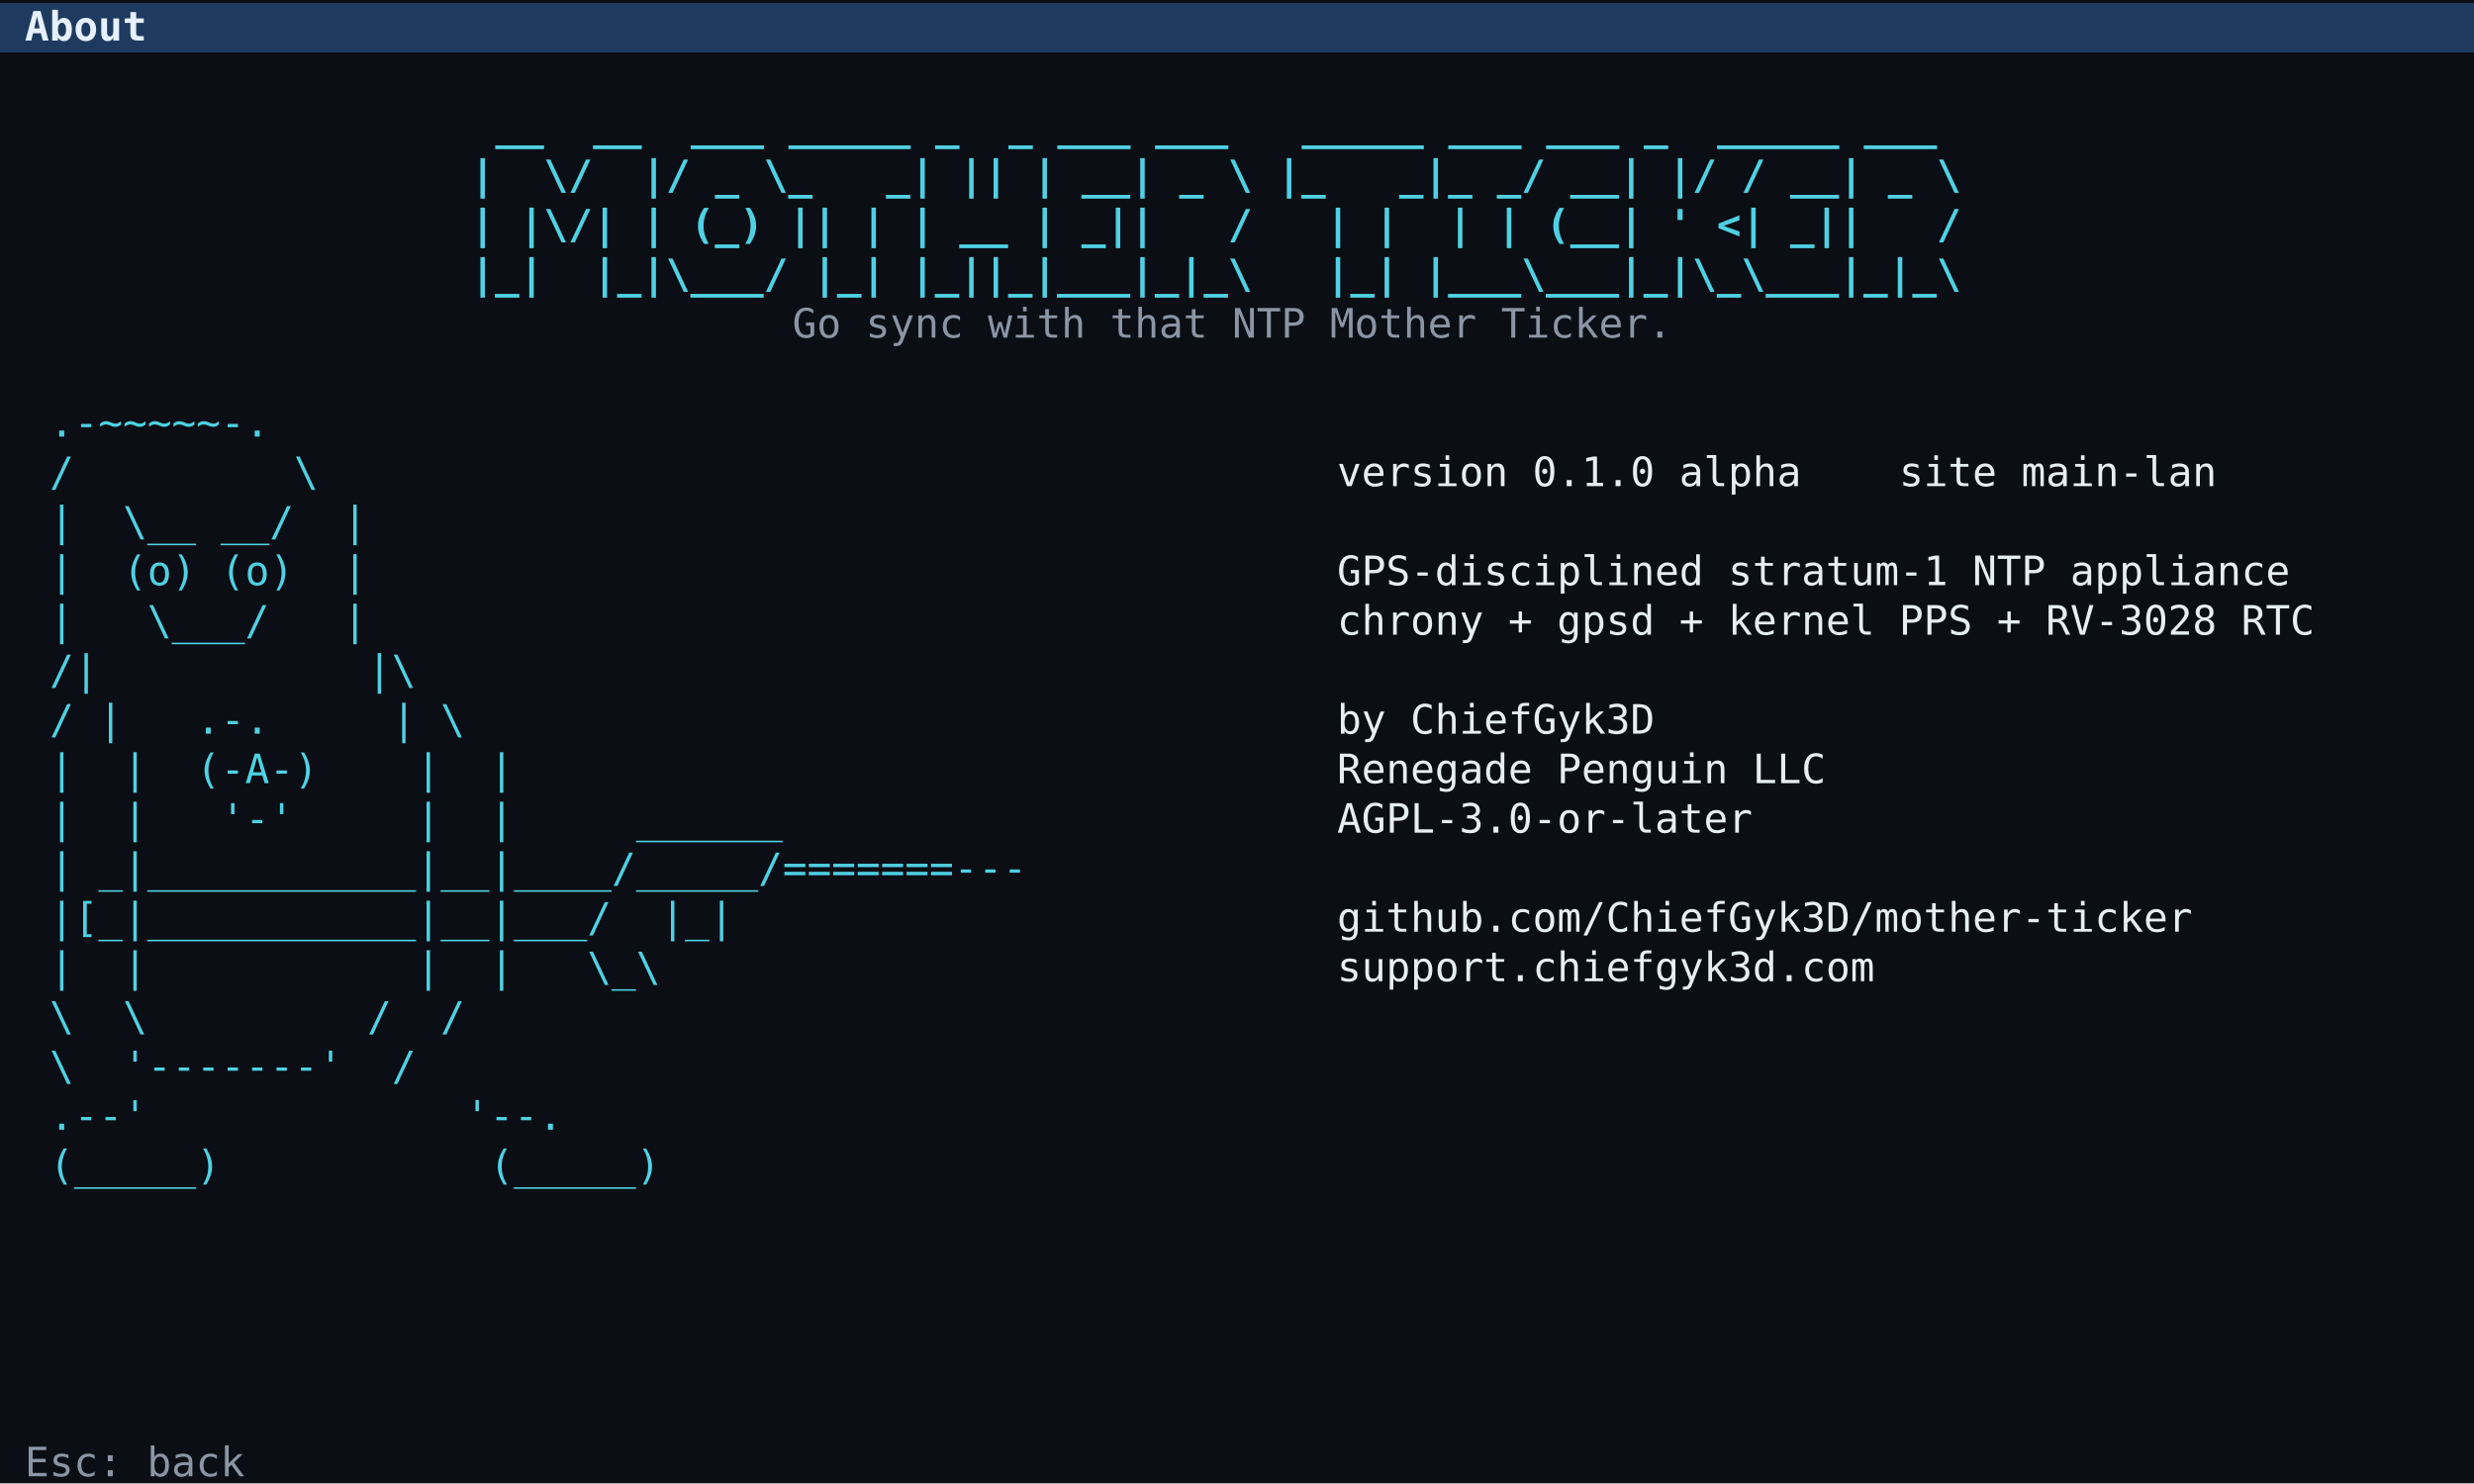
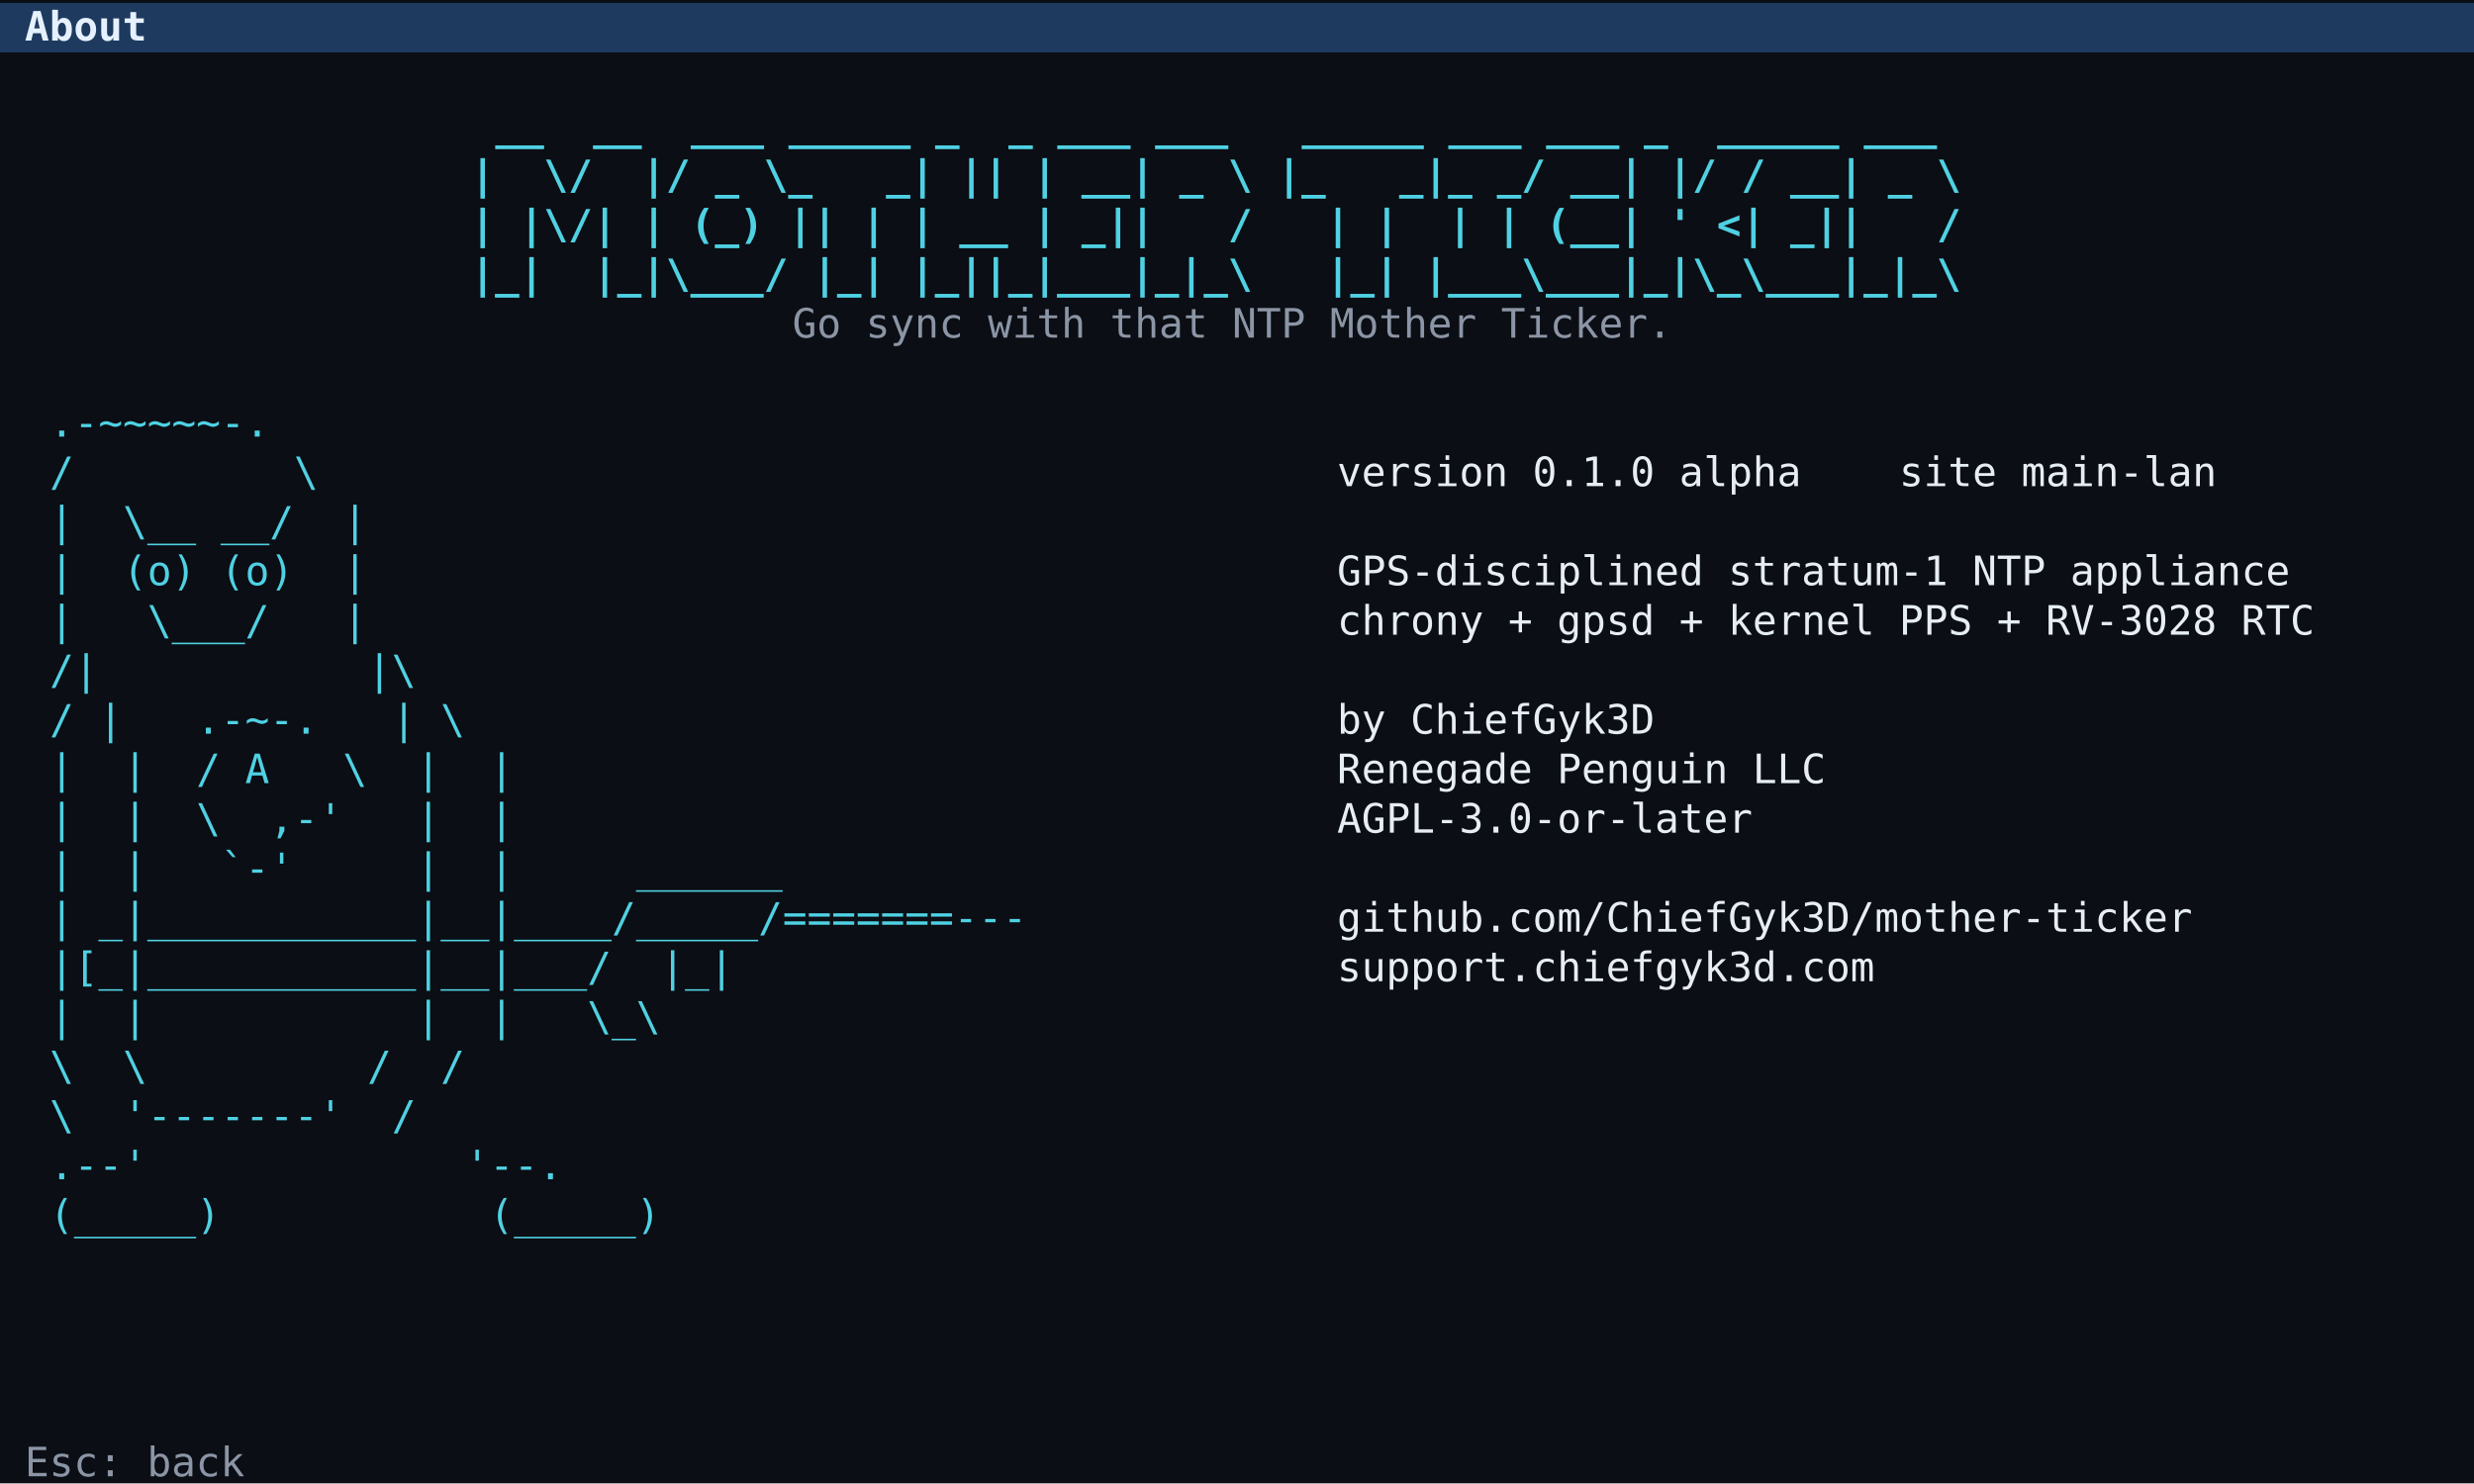
<svg xmlns="http://www.w3.org/2000/svg" class="rich-terminal" viewBox="0 0 1219.0 731.0">
  <style>
-     .terminal-1319546938-matrix {
+     .terminal-3980731128-matrix {
        font-family: "DejaVu Sans Mono", Menlo, Consolas, "Liberation Mono", monospace;
        font-size: 20px;
        line-height: 24.4px;
        font-variant-east-asian: full-width;
    }
-     .terminal-1319546938-r1 { fill: #c5c8c6 }
- .terminal-1319546938-r2 { fill: #e6f1ff;font-weight: bold }
- .terminal-1319546938-r3 { fill: #4fd1e3;font-weight: bold }
- .terminal-1319546938-r4 { fill: #8b95a5 }
- .terminal-1319546938-r5 { fill: #4fd1e3 }
- .terminal-1319546938-r6 { fill: #e6edf3 }
+     .terminal-3980731128-r1 { fill: #c5c8c6 }
+ .terminal-3980731128-r2 { fill: #e6f1ff;font-weight: bold }
+ .terminal-3980731128-r3 { fill: #4fd1e3;font-weight: bold }
+ .terminal-3980731128-r4 { fill: #8b95a5 }
+ .terminal-3980731128-r5 { fill: #4fd1e3 }
+ .terminal-3980731128-r6 { fill: #e6edf3 }
    </style>
  <defs>
-     <clipPath id="terminal-1319546938-clip-terminal">
+     <clipPath id="terminal-3980731128-clip-terminal">
      <rect x="0" y="0" width="1219.0" height="731.0" />
    </clipPath>
-     <clipPath id="terminal-1319546938-line-0">
+     <clipPath id="terminal-3980731128-line-0">
      <rect x="0" y="1.5" width="1220" height="24.65" />
    </clipPath>
-     <clipPath id="terminal-1319546938-line-1">
+     <clipPath id="terminal-3980731128-line-1">
      <rect x="0" y="25.9" width="1220" height="24.65" />
    </clipPath>
-     <clipPath id="terminal-1319546938-line-2">
+     <clipPath id="terminal-3980731128-line-2">
      <rect x="0" y="50.3" width="1220" height="24.65" />
    </clipPath>
-     <clipPath id="terminal-1319546938-line-3">
+     <clipPath id="terminal-3980731128-line-3">
      <rect x="0" y="74.7" width="1220" height="24.65" />
    </clipPath>
-     <clipPath id="terminal-1319546938-line-4">
+     <clipPath id="terminal-3980731128-line-4">
      <rect x="0" y="99.1" width="1220" height="24.65" />
    </clipPath>
-     <clipPath id="terminal-1319546938-line-5">
+     <clipPath id="terminal-3980731128-line-5">
      <rect x="0" y="123.5" width="1220" height="24.65" />
    </clipPath>
-     <clipPath id="terminal-1319546938-line-6">
+     <clipPath id="terminal-3980731128-line-6">
      <rect x="0" y="147.9" width="1220" height="24.65" />
    </clipPath>
-     <clipPath id="terminal-1319546938-line-7">
+     <clipPath id="terminal-3980731128-line-7">
      <rect x="0" y="172.3" width="1220" height="24.65" />
    </clipPath>
-     <clipPath id="terminal-1319546938-line-8">
+     <clipPath id="terminal-3980731128-line-8">
      <rect x="0" y="196.7" width="1220" height="24.65" />
    </clipPath>
-     <clipPath id="terminal-1319546938-line-9">
+     <clipPath id="terminal-3980731128-line-9">
      <rect x="0" y="221.1" width="1220" height="24.65" />
    </clipPath>
-     <clipPath id="terminal-1319546938-line-10">
+     <clipPath id="terminal-3980731128-line-10">
      <rect x="0" y="245.5" width="1220" height="24.65" />
    </clipPath>
-     <clipPath id="terminal-1319546938-line-11">
+     <clipPath id="terminal-3980731128-line-11">
      <rect x="0" y="269.9" width="1220" height="24.65" />
    </clipPath>
-     <clipPath id="terminal-1319546938-line-12">
+     <clipPath id="terminal-3980731128-line-12">
      <rect x="0" y="294.3" width="1220" height="24.65" />
    </clipPath>
-     <clipPath id="terminal-1319546938-line-13">
+     <clipPath id="terminal-3980731128-line-13">
      <rect x="0" y="318.7" width="1220" height="24.65" />
    </clipPath>
-     <clipPath id="terminal-1319546938-line-14">
+     <clipPath id="terminal-3980731128-line-14">
      <rect x="0" y="343.1" width="1220" height="24.65" />
    </clipPath>
-     <clipPath id="terminal-1319546938-line-15">
+     <clipPath id="terminal-3980731128-line-15">
      <rect x="0" y="367.5" width="1220" height="24.65" />
    </clipPath>
-     <clipPath id="terminal-1319546938-line-16">
+     <clipPath id="terminal-3980731128-line-16">
      <rect x="0" y="391.9" width="1220" height="24.65" />
    </clipPath>
-     <clipPath id="terminal-1319546938-line-17">
+     <clipPath id="terminal-3980731128-line-17">
      <rect x="0" y="416.3" width="1220" height="24.65" />
    </clipPath>
-     <clipPath id="terminal-1319546938-line-18">
+     <clipPath id="terminal-3980731128-line-18">
      <rect x="0" y="440.7" width="1220" height="24.65" />
    </clipPath>
-     <clipPath id="terminal-1319546938-line-19">
+     <clipPath id="terminal-3980731128-line-19">
      <rect x="0" y="465.1" width="1220" height="24.65" />
    </clipPath>
-     <clipPath id="terminal-1319546938-line-20">
+     <clipPath id="terminal-3980731128-line-20">
      <rect x="0" y="489.5" width="1220" height="24.65" />
    </clipPath>
-     <clipPath id="terminal-1319546938-line-21">
+     <clipPath id="terminal-3980731128-line-21">
      <rect x="0" y="513.9" width="1220" height="24.65" />
    </clipPath>
-     <clipPath id="terminal-1319546938-line-22">
+     <clipPath id="terminal-3980731128-line-22">
      <rect x="0" y="538.3" width="1220" height="24.65" />
    </clipPath>
-     <clipPath id="terminal-1319546938-line-23">
+     <clipPath id="terminal-3980731128-line-23">
      <rect x="0" y="562.7" width="1220" height="24.65" />
    </clipPath>
-     <clipPath id="terminal-1319546938-line-24">
+     <clipPath id="terminal-3980731128-line-24">
      <rect x="0" y="587.1" width="1220" height="24.65" />
    </clipPath>
-     <clipPath id="terminal-1319546938-line-25">
+     <clipPath id="terminal-3980731128-line-25">
      <rect x="0" y="611.5" width="1220" height="24.65" />
    </clipPath>
-     <clipPath id="terminal-1319546938-line-26">
+     <clipPath id="terminal-3980731128-line-26">
      <rect x="0" y="635.9" width="1220" height="24.65" />
    </clipPath>
-     <clipPath id="terminal-1319546938-line-27">
+     <clipPath id="terminal-3980731128-line-27">
      <rect x="0" y="660.3" width="1220" height="24.65" />
    </clipPath>
-     <clipPath id="terminal-1319546938-line-28">
+     <clipPath id="terminal-3980731128-line-28">
      <rect x="0" y="684.7" width="1220" height="24.65" />
    </clipPath>
  </defs>
  <rect fill="#0b0e14" x="0" y="0" width="1219.0" height="731.0" />
-   <g clip-path="url(#terminal-1319546938-clip-terminal)">
+   <g clip-path="url(#terminal-3980731128-clip-terminal)">
    <rect fill="#1e3a5f" x="0" y="1.5" width="12.2" height="24.65" shape-rendering="crispEdges" />
    <rect fill="#1e3a5f" x="12.2" y="1.5" width="61" height="24.65" shape-rendering="crispEdges" />
    <rect fill="#1e3a5f" x="73.2" y="1.5" width="1134.6" height="24.65" shape-rendering="crispEdges" />
    <rect fill="#1e3a5f" x="1207.8" y="1.5" width="12.2" height="24.65" shape-rendering="crispEdges" />
    <rect fill="#0b0e14" x="0" y="25.9" width="1220" height="24.65" shape-rendering="crispEdges" />
    <rect fill="#0b0e14" x="0" y="50.3" width="244" height="24.65" shape-rendering="crispEdges" />
    <rect fill="#0b0e14" x="244" y="50.3" width="732" height="24.65" shape-rendering="crispEdges" />
    <rect fill="#0b0e14" x="976" y="50.3" width="244" height="24.65" shape-rendering="crispEdges" />
    <rect fill="#0b0e14" x="0" y="74.7" width="231.8" height="24.65" shape-rendering="crispEdges" />
    <rect fill="#0b0e14" x="231.8" y="74.7" width="744.2" height="24.65" shape-rendering="crispEdges" />
    <rect fill="#0b0e14" x="976" y="74.7" width="244" height="24.65" shape-rendering="crispEdges" />
    <rect fill="#0b0e14" x="0" y="99.1" width="231.8" height="24.65" shape-rendering="crispEdges" />
    <rect fill="#0b0e14" x="231.8" y="99.1" width="744.2" height="24.65" shape-rendering="crispEdges" />
    <rect fill="#0b0e14" x="976" y="99.1" width="244" height="24.65" shape-rendering="crispEdges" />
    <rect fill="#0b0e14" x="0" y="123.5" width="231.8" height="24.65" shape-rendering="crispEdges" />
    <rect fill="#0b0e14" x="231.8" y="123.5" width="744.2" height="24.65" shape-rendering="crispEdges" />
    <rect fill="#0b0e14" x="976" y="123.5" width="244" height="24.65" shape-rendering="crispEdges" />
    <rect fill="#0b0e14" x="0" y="147.9" width="390.4" height="24.65" shape-rendering="crispEdges" />
    <rect fill="#0b0e14" x="390.4" y="147.9" width="439.2" height="24.65" shape-rendering="crispEdges" />
    <rect fill="#0b0e14" x="829.6" y="147.9" width="390.4" height="24.65" shape-rendering="crispEdges" />
    <rect fill="#0b0e14" x="0" y="172.3" width="1220" height="24.65" shape-rendering="crispEdges" />
    <rect fill="#0b0e14" x="0" y="196.7" width="24.4" height="24.65" shape-rendering="crispEdges" />
    <rect fill="#0b0e14" x="24.4" y="196.7" width="195.2" height="24.65" shape-rendering="crispEdges" />
    <rect fill="#0b0e14" x="219.6" y="196.7" width="414.8" height="24.65" shape-rendering="crispEdges" />
    <rect fill="#0b0e14" x="634.4" y="196.7" width="561.2" height="24.65" shape-rendering="crispEdges" />
    <rect fill="#0b0e14" x="1195.6" y="196.7" width="24.4" height="24.65" shape-rendering="crispEdges" />
    <rect fill="#0b0e14" x="0" y="221.1" width="24.4" height="24.65" shape-rendering="crispEdges" />
    <rect fill="#0b0e14" x="24.4" y="221.1" width="207.4" height="24.65" shape-rendering="crispEdges" />
    <rect fill="#0b0e14" x="231.8" y="221.1" width="402.6" height="24.65" shape-rendering="crispEdges" />
    <rect fill="#0b0e14" x="634.4" y="221.1" width="24.4" height="24.65" shape-rendering="crispEdges" />
    <rect fill="#0b0e14" x="658.8" y="221.1" width="439.2" height="24.65" shape-rendering="crispEdges" />
    <rect fill="#0b0e14" x="1098" y="221.1" width="97.6" height="24.65" shape-rendering="crispEdges" />
    <rect fill="#0b0e14" x="1195.6" y="221.1" width="24.4" height="24.65" shape-rendering="crispEdges" />
    <rect fill="#0b0e14" x="0" y="245.5" width="24.4" height="24.65" shape-rendering="crispEdges" />
    <rect fill="#0b0e14" x="24.4" y="245.5" width="219.6" height="24.65" shape-rendering="crispEdges" />
    <rect fill="#0b0e14" x="244" y="245.5" width="390.4" height="24.65" shape-rendering="crispEdges" />
    <rect fill="#0b0e14" x="634.4" y="245.5" width="24.4" height="24.65" shape-rendering="crispEdges" />
    <rect fill="#0b0e14" x="658.8" y="245.5" width="0" height="24.65" shape-rendering="crispEdges" />
    <rect fill="#0b0e14" x="658.8" y="245.5" width="536.8" height="24.65" shape-rendering="crispEdges" />
    <rect fill="#0b0e14" x="1195.6" y="245.5" width="24.4" height="24.65" shape-rendering="crispEdges" />
    <rect fill="#0b0e14" x="0" y="269.9" width="24.4" height="24.65" shape-rendering="crispEdges" />
    <rect fill="#0b0e14" x="24.4" y="269.9" width="219.6" height="24.65" shape-rendering="crispEdges" />
    <rect fill="#0b0e14" x="244" y="269.9" width="390.4" height="24.65" shape-rendering="crispEdges" />
    <rect fill="#0b0e14" x="634.4" y="269.9" width="24.4" height="24.65" shape-rendering="crispEdges" />
    <rect fill="#0b0e14" x="658.8" y="269.9" width="475.8" height="24.65" shape-rendering="crispEdges" />
    <rect fill="#0b0e14" x="1134.6" y="269.9" width="61" height="24.65" shape-rendering="crispEdges" />
    <rect fill="#0b0e14" x="1195.6" y="269.9" width="24.4" height="24.65" shape-rendering="crispEdges" />
    <rect fill="#0b0e14" x="0" y="294.3" width="24.4" height="24.65" shape-rendering="crispEdges" />
    <rect fill="#0b0e14" x="24.4" y="294.3" width="219.6" height="24.65" shape-rendering="crispEdges" />
    <rect fill="#0b0e14" x="244" y="294.3" width="390.4" height="24.65" shape-rendering="crispEdges" />
    <rect fill="#0b0e14" x="634.4" y="294.3" width="24.4" height="24.65" shape-rendering="crispEdges" />
    <rect fill="#0b0e14" x="658.8" y="294.3" width="488" height="24.65" shape-rendering="crispEdges" />
    <rect fill="#0b0e14" x="1146.8" y="294.3" width="48.8" height="24.65" shape-rendering="crispEdges" />
    <rect fill="#0b0e14" x="1195.6" y="294.3" width="24.4" height="24.65" shape-rendering="crispEdges" />
    <rect fill="#0b0e14" x="0" y="318.7" width="24.4" height="24.65" shape-rendering="crispEdges" />
    <rect fill="#0b0e14" x="24.4" y="318.7" width="231.8" height="24.65" shape-rendering="crispEdges" />
    <rect fill="#0b0e14" x="256.2" y="318.7" width="378.2" height="24.65" shape-rendering="crispEdges" />
    <rect fill="#0b0e14" x="634.4" y="318.7" width="24.4" height="24.65" shape-rendering="crispEdges" />
    <rect fill="#0b0e14" x="658.8" y="318.7" width="0" height="24.65" shape-rendering="crispEdges" />
    <rect fill="#0b0e14" x="658.8" y="318.7" width="536.8" height="24.65" shape-rendering="crispEdges" />
    <rect fill="#0b0e14" x="1195.6" y="318.7" width="24.4" height="24.65" shape-rendering="crispEdges" />
    <rect fill="#0b0e14" x="0" y="343.1" width="24.4" height="24.65" shape-rendering="crispEdges" />
    <rect fill="#0b0e14" x="24.4" y="343.1" width="244" height="24.65" shape-rendering="crispEdges" />
    <rect fill="#0b0e14" x="268.4" y="343.1" width="366" height="24.65" shape-rendering="crispEdges" />
    <rect fill="#0b0e14" x="634.4" y="343.1" width="24.4" height="24.65" shape-rendering="crispEdges" />
    <rect fill="#0b0e14" x="658.8" y="343.1" width="158.6" height="24.65" shape-rendering="crispEdges" />
    <rect fill="#0b0e14" x="817.4" y="343.1" width="378.2" height="24.65" shape-rendering="crispEdges" />
    <rect fill="#0b0e14" x="1195.6" y="343.1" width="24.4" height="24.65" shape-rendering="crispEdges" />
    <rect fill="#0b0e14" x="0" y="367.5" width="24.4" height="24.65" shape-rendering="crispEdges" />
    <rect fill="#0b0e14" x="24.4" y="367.5" width="256.2" height="24.65" shape-rendering="crispEdges" />
    <rect fill="#0b0e14" x="280.6" y="367.5" width="353.8" height="24.65" shape-rendering="crispEdges" />
    <rect fill="#0b0e14" x="634.4" y="367.5" width="24.4" height="24.65" shape-rendering="crispEdges" />
    <rect fill="#0b0e14" x="658.8" y="367.5" width="244" height="24.65" shape-rendering="crispEdges" />
    <rect fill="#0b0e14" x="902.8" y="367.5" width="292.8" height="24.65" shape-rendering="crispEdges" />
    <rect fill="#0b0e14" x="1195.6" y="367.5" width="24.4" height="24.65" shape-rendering="crispEdges" />
    <rect fill="#0b0e14" x="0" y="391.9" width="24.4" height="24.65" shape-rendering="crispEdges" />
-     <rect fill="#0b0e14" x="24.4" y="391.9" width="390.4" height="24.65" shape-rendering="crispEdges" />
-     <rect fill="#0b0e14" x="414.8" y="391.9" width="219.6" height="24.65" shape-rendering="crispEdges" />
+     <rect fill="#0b0e14" x="24.4" y="391.9" width="256.2" height="24.65" shape-rendering="crispEdges" />
+     <rect fill="#0b0e14" x="280.6" y="391.9" width="353.8" height="24.65" shape-rendering="crispEdges" />
    <rect fill="#0b0e14" x="634.4" y="391.9" width="24.4" height="24.65" shape-rendering="crispEdges" />
    <rect fill="#0b0e14" x="658.8" y="391.9" width="207.4" height="24.65" shape-rendering="crispEdges" />
    <rect fill="#0b0e14" x="866.2" y="391.9" width="329.4" height="24.65" shape-rendering="crispEdges" />
    <rect fill="#0b0e14" x="1195.6" y="391.9" width="24.4" height="24.65" shape-rendering="crispEdges" />
    <rect fill="#0b0e14" x="0" y="416.3" width="24.4" height="24.65" shape-rendering="crispEdges" />
-     <rect fill="#0b0e14" x="24.4" y="416.3" width="512.4" height="24.65" shape-rendering="crispEdges" />
-     <rect fill="#0b0e14" x="536.8" y="416.3" width="97.6" height="24.65" shape-rendering="crispEdges" />
+     <rect fill="#0b0e14" x="24.4" y="416.3" width="390.4" height="24.65" shape-rendering="crispEdges" />
+     <rect fill="#0b0e14" x="414.8" y="416.3" width="219.6" height="24.65" shape-rendering="crispEdges" />
    <rect fill="#0b0e14" x="634.4" y="416.3" width="24.4" height="24.65" shape-rendering="crispEdges" />
    <rect fill="#0b0e14" x="658.8" y="416.3" width="0" height="24.65" shape-rendering="crispEdges" />
    <rect fill="#0b0e14" x="658.8" y="416.3" width="536.8" height="24.65" shape-rendering="crispEdges" />
    <rect fill="#0b0e14" x="1195.6" y="416.3" width="24.4" height="24.65" shape-rendering="crispEdges" />
    <rect fill="#0b0e14" x="0" y="440.7" width="24.4" height="24.65" shape-rendering="crispEdges" />
-     <rect fill="#0b0e14" x="24.4" y="440.7" width="366" height="24.65" shape-rendering="crispEdges" />
-     <rect fill="#0b0e14" x="390.4" y="440.7" width="244" height="24.65" shape-rendering="crispEdges" />
+     <rect fill="#0b0e14" x="24.4" y="440.7" width="512.4" height="24.65" shape-rendering="crispEdges" />
+     <rect fill="#0b0e14" x="536.8" y="440.7" width="97.6" height="24.65" shape-rendering="crispEdges" />
    <rect fill="#0b0e14" x="634.4" y="440.7" width="24.4" height="24.65" shape-rendering="crispEdges" />
    <rect fill="#0b0e14" x="658.8" y="440.7" width="427" height="24.65" shape-rendering="crispEdges" />
    <rect fill="#0b0e14" x="1085.8" y="440.7" width="109.8" height="24.65" shape-rendering="crispEdges" />
    <rect fill="#0b0e14" x="1195.6" y="440.7" width="24.4" height="24.65" shape-rendering="crispEdges" />
    <rect fill="#0b0e14" x="0" y="465.1" width="24.4" height="24.65" shape-rendering="crispEdges" />
-     <rect fill="#0b0e14" x="24.4" y="465.1" width="329.4" height="24.65" shape-rendering="crispEdges" />
-     <rect fill="#0b0e14" x="353.8" y="465.1" width="280.6" height="24.65" shape-rendering="crispEdges" />
+     <rect fill="#0b0e14" x="24.4" y="465.1" width="366" height="24.65" shape-rendering="crispEdges" />
+     <rect fill="#0b0e14" x="390.4" y="465.1" width="244" height="24.65" shape-rendering="crispEdges" />
    <rect fill="#0b0e14" x="634.4" y="465.1" width="24.4" height="24.65" shape-rendering="crispEdges" />
    <rect fill="#0b0e14" x="658.8" y="465.1" width="268.4" height="24.65" shape-rendering="crispEdges" />
    <rect fill="#0b0e14" x="927.2" y="465.1" width="268.4" height="24.65" shape-rendering="crispEdges" />
    <rect fill="#0b0e14" x="1195.6" y="465.1" width="24.4" height="24.65" shape-rendering="crispEdges" />
    <rect fill="#0b0e14" x="0" y="489.5" width="24.4" height="24.65" shape-rendering="crispEdges" />
-     <rect fill="#0b0e14" x="24.4" y="489.5" width="244" height="24.65" shape-rendering="crispEdges" />
-     <rect fill="#0b0e14" x="268.4" y="489.5" width="366" height="24.65" shape-rendering="crispEdges" />
+     <rect fill="#0b0e14" x="24.4" y="489.5" width="329.4" height="24.65" shape-rendering="crispEdges" />
+     <rect fill="#0b0e14" x="353.8" y="489.5" width="280.6" height="24.65" shape-rendering="crispEdges" />
    <rect fill="#0b0e14" x="634.4" y="489.5" width="561.2" height="24.65" shape-rendering="crispEdges" />
    <rect fill="#0b0e14" x="1195.6" y="489.5" width="24.4" height="24.65" shape-rendering="crispEdges" />
    <rect fill="#0b0e14" x="0" y="513.9" width="24.4" height="24.65" shape-rendering="crispEdges" />
-     <rect fill="#0b0e14" x="24.4" y="513.9" width="231.8" height="24.65" shape-rendering="crispEdges" />
-     <rect fill="#0b0e14" x="256.2" y="513.9" width="378.2" height="24.65" shape-rendering="crispEdges" />
+     <rect fill="#0b0e14" x="24.4" y="513.9" width="244" height="24.65" shape-rendering="crispEdges" />
+     <rect fill="#0b0e14" x="268.4" y="513.9" width="366" height="24.65" shape-rendering="crispEdges" />
    <rect fill="#0b0e14" x="634.4" y="513.9" width="561.2" height="24.65" shape-rendering="crispEdges" />
    <rect fill="#0b0e14" x="1195.6" y="513.9" width="24.4" height="24.65" shape-rendering="crispEdges" />
    <rect fill="#0b0e14" x="0" y="538.3" width="24.4" height="24.65" shape-rendering="crispEdges" />
-     <rect fill="#0b0e14" x="24.4" y="538.3" width="268.4" height="24.65" shape-rendering="crispEdges" />
-     <rect fill="#0b0e14" x="292.8" y="538.3" width="341.6" height="24.65" shape-rendering="crispEdges" />
+     <rect fill="#0b0e14" x="24.4" y="538.3" width="231.8" height="24.65" shape-rendering="crispEdges" />
+     <rect fill="#0b0e14" x="256.2" y="538.3" width="378.2" height="24.65" shape-rendering="crispEdges" />
    <rect fill="#0b0e14" x="634.4" y="538.3" width="561.2" height="24.65" shape-rendering="crispEdges" />
    <rect fill="#0b0e14" x="1195.6" y="538.3" width="24.4" height="24.65" shape-rendering="crispEdges" />
    <rect fill="#0b0e14" x="0" y="562.7" width="24.4" height="24.65" shape-rendering="crispEdges" />
-     <rect fill="#0b0e14" x="24.4" y="562.7" width="305" height="24.65" shape-rendering="crispEdges" />
-     <rect fill="#0b0e14" x="329.4" y="562.7" width="305" height="24.65" shape-rendering="crispEdges" />
+     <rect fill="#0b0e14" x="24.4" y="562.7" width="268.4" height="24.65" shape-rendering="crispEdges" />
+     <rect fill="#0b0e14" x="292.8" y="562.7" width="341.6" height="24.65" shape-rendering="crispEdges" />
    <rect fill="#0b0e14" x="634.4" y="562.7" width="561.2" height="24.65" shape-rendering="crispEdges" />
    <rect fill="#0b0e14" x="1195.6" y="562.7" width="24.4" height="24.65" shape-rendering="crispEdges" />
    <rect fill="#0b0e14" x="0" y="587.1" width="24.4" height="24.65" shape-rendering="crispEdges" />
-     <rect fill="#0b0e14" x="24.4" y="587.1" width="1171.2" height="24.65" shape-rendering="crispEdges" />
+     <rect fill="#0b0e14" x="24.4" y="587.1" width="305" height="24.65" shape-rendering="crispEdges" />
+     <rect fill="#0b0e14" x="329.4" y="587.1" width="305" height="24.65" shape-rendering="crispEdges" />
+     <rect fill="#0b0e14" x="634.4" y="587.1" width="561.2" height="24.65" shape-rendering="crispEdges" />
    <rect fill="#0b0e14" x="1195.6" y="587.1" width="24.4" height="24.65" shape-rendering="crispEdges" />
    <rect fill="#0b0e14" x="0" y="611.5" width="24.4" height="24.65" shape-rendering="crispEdges" />
    <rect fill="#0b0e14" x="24.4" y="611.5" width="1171.2" height="24.65" shape-rendering="crispEdges" />
    <rect fill="#0b0e14" x="1195.6" y="611.5" width="24.4" height="24.65" shape-rendering="crispEdges" />
    <rect fill="#0b0e14" x="0" y="635.9" width="24.4" height="24.65" shape-rendering="crispEdges" />
    <rect fill="#0b0e14" x="24.4" y="635.9" width="1171.2" height="24.65" shape-rendering="crispEdges" />
    <rect fill="#0b0e14" x="1195.6" y="635.9" width="24.4" height="24.65" shape-rendering="crispEdges" />
    <rect fill="#0b0e14" x="0" y="660.3" width="24.4" height="24.65" shape-rendering="crispEdges" />
    <rect fill="#0b0e14" x="24.4" y="660.3" width="1171.2" height="24.65" shape-rendering="crispEdges" />
    <rect fill="#0b0e14" x="1195.6" y="660.3" width="24.4" height="24.65" shape-rendering="crispEdges" />
    <rect fill="#0b0e14" x="0" y="684.7" width="1220" height="24.65" shape-rendering="crispEdges" />
    <rect fill="#0b0e14" x="0" y="709.1" width="12.2" height="24.65" shape-rendering="crispEdges" />
    <rect fill="#0b0e14" x="12.2" y="709.1" width="109.8" height="24.65" shape-rendering="crispEdges" />
    <rect fill="#0b0e14" x="122" y="709.1" width="1085.8" height="24.65" shape-rendering="crispEdges" />
    <rect fill="#0b0e14" x="1207.8" y="709.1" width="12.2" height="24.65" shape-rendering="crispEdges" />
-     <g class="terminal-1319546938-matrix">
-       <text class="terminal-1319546938-r2" x="12.2" y="20" textLength="61" clip-path="url(#terminal-1319546938-line-0)">About</text>
-       <text class="terminal-1319546938-r1" x="1220" y="20" textLength="12.2" clip-path="url(#terminal-1319546938-line-0)">
- </text>
-       <text class="terminal-1319546938-r1" x="1220" y="44.4" textLength="12.2" clip-path="url(#terminal-1319546938-line-1)">
- </text>
-       <text class="terminal-1319546938-r3" x="244" y="68.8" textLength="732" clip-path="url(#terminal-1319546938-line-2)"> __  __  ___ _____ _  _ ___ ___   _____ ___ ___ _  _____ ___</text>
-       <text class="terminal-1319546938-r1" x="1220" y="68.8" textLength="12.2" clip-path="url(#terminal-1319546938-line-2)">
- </text>
-       <text class="terminal-1319546938-r3" x="231.8" y="93.2" textLength="744.2" clip-path="url(#terminal-1319546938-line-3)">|  \/  |/ _ \_   _| || | __| _ \ |_   _|_ _/ __| |/ / __| _ \</text>
-       <text class="terminal-1319546938-r1" x="1220" y="93.2" textLength="12.2" clip-path="url(#terminal-1319546938-line-3)">
- </text>
-       <text class="terminal-1319546938-r3" x="231.8" y="117.6" textLength="744.2" clip-path="url(#terminal-1319546938-line-4)">| |\/| | (_) || | | __ | _||   /   | |  | | (__| ' &lt;| _||   /</text>
-       <text class="terminal-1319546938-r1" x="1220" y="117.6" textLength="12.2" clip-path="url(#terminal-1319546938-line-4)">
- </text>
-       <text class="terminal-1319546938-r3" x="231.8" y="142" textLength="744.2" clip-path="url(#terminal-1319546938-line-5)">|_|  |_|\___/ |_| |_||_|___|_|_\   |_| |___\___|_|\_\___|_|_\</text>
-       <text class="terminal-1319546938-r1" x="1220" y="142" textLength="12.2" clip-path="url(#terminal-1319546938-line-5)">
- </text>
-       <text class="terminal-1319546938-r4" x="390.4" y="166.4" textLength="439.2" clip-path="url(#terminal-1319546938-line-6)">Go sync with that NTP Mother Ticker.</text>
-       <text class="terminal-1319546938-r1" x="1220" y="166.4" textLength="12.2" clip-path="url(#terminal-1319546938-line-6)">
- </text>
-       <text class="terminal-1319546938-r1" x="1220" y="190.8" textLength="12.2" clip-path="url(#terminal-1319546938-line-7)">
- </text>
-       <text class="terminal-1319546938-r5" x="24.4" y="215.2" textLength="195.2" clip-path="url(#terminal-1319546938-line-8)">       .-~~~~~-.</text>
-       <text class="terminal-1319546938-r1" x="1220" y="215.2" textLength="12.2" clip-path="url(#terminal-1319546938-line-8)">
- </text>
-       <text class="terminal-1319546938-r5" x="24.4" y="239.6" textLength="207.4" clip-path="url(#terminal-1319546938-line-9)">      /         \</text>
-       <text class="terminal-1319546938-r6" x="658.8" y="239.6" textLength="439.2" clip-path="url(#terminal-1319546938-line-9)">version 0.1.0 alpha    site main-lan</text>
-       <text class="terminal-1319546938-r1" x="1220" y="239.6" textLength="12.2" clip-path="url(#terminal-1319546938-line-9)">
- </text>
-       <text class="terminal-1319546938-r5" x="24.4" y="264" textLength="219.6" clip-path="url(#terminal-1319546938-line-10)">     |  \__ __/  |</text>
-       <text class="terminal-1319546938-r1" x="1220" y="264" textLength="12.2" clip-path="url(#terminal-1319546938-line-10)">
- </text>
-       <text class="terminal-1319546938-r5" x="24.4" y="288.4" textLength="219.6" clip-path="url(#terminal-1319546938-line-11)">     |  (o) (o)  |</text>
-       <text class="terminal-1319546938-r6" x="658.8" y="288.4" textLength="475.8" clip-path="url(#terminal-1319546938-line-11)">GPS-disciplined stratum-1 NTP appliance</text>
-       <text class="terminal-1319546938-r1" x="1220" y="288.4" textLength="12.2" clip-path="url(#terminal-1319546938-line-11)">
- </text>
-       <text class="terminal-1319546938-r5" x="24.4" y="312.8" textLength="219.6" clip-path="url(#terminal-1319546938-line-12)">     |   \___/   |</text>
-       <text class="terminal-1319546938-r6" x="658.8" y="312.8" textLength="488" clip-path="url(#terminal-1319546938-line-12)">chrony + gpsd + kernel PPS + RV-3028 RTC</text>
-       <text class="terminal-1319546938-r1" x="1220" y="312.8" textLength="12.2" clip-path="url(#terminal-1319546938-line-12)">
- </text>
-       <text class="terminal-1319546938-r5" x="24.4" y="337.2" textLength="231.8" clip-path="url(#terminal-1319546938-line-13)">    /|           |\</text>
-       <text class="terminal-1319546938-r1" x="1220" y="337.2" textLength="12.2" clip-path="url(#terminal-1319546938-line-13)">
- </text>
-       <text class="terminal-1319546938-r5" x="24.4" y="361.6" textLength="244" clip-path="url(#terminal-1319546938-line-14)">   / |   .-.     | \</text>
-       <text class="terminal-1319546938-r6" x="658.8" y="361.6" textLength="158.6" clip-path="url(#terminal-1319546938-line-14)">by ChiefGyk3D</text>
-       <text class="terminal-1319546938-r1" x="1220" y="361.6" textLength="12.2" clip-path="url(#terminal-1319546938-line-14)">
- </text>
-       <text class="terminal-1319546938-r5" x="24.4" y="386" textLength="256.2" clip-path="url(#terminal-1319546938-line-15)">  |  |  (-A-)    |  |</text>
-       <text class="terminal-1319546938-r6" x="658.8" y="386" textLength="244" clip-path="url(#terminal-1319546938-line-15)">Renegade Penguin LLC</text>
-       <text class="terminal-1319546938-r1" x="1220" y="386" textLength="12.2" clip-path="url(#terminal-1319546938-line-15)">
- </text>
-       <text class="terminal-1319546938-r5" x="24.4" y="410.4" textLength="390.4" clip-path="url(#terminal-1319546938-line-16)">  |  |   '-'     |  |     ______</text>
-       <text class="terminal-1319546938-r6" x="658.8" y="410.4" textLength="207.4" clip-path="url(#terminal-1319546938-line-16)">AGPL-3.0-or-later</text>
-       <text class="terminal-1319546938-r1" x="1220" y="410.4" textLength="12.2" clip-path="url(#terminal-1319546938-line-16)">
- </text>
-       <text class="terminal-1319546938-r5" x="24.4" y="434.8" textLength="512.4" clip-path="url(#terminal-1319546938-line-17)">  | _|___________|__|____/_____/=======---</text>
-       <text class="terminal-1319546938-r1" x="1220" y="434.8" textLength="12.2" clip-path="url(#terminal-1319546938-line-17)">
- </text>
-       <text class="terminal-1319546938-r5" x="24.4" y="459.2" textLength="366" clip-path="url(#terminal-1319546938-line-18)">  |[_|___________|__|___/  |_|</text>
-       <text class="terminal-1319546938-r6" x="658.8" y="459.2" textLength="427" clip-path="url(#terminal-1319546938-line-18)">github.com/ChiefGyk3D/mother-ticker</text>
-       <text class="terminal-1319546938-r1" x="1220" y="459.2" textLength="12.2" clip-path="url(#terminal-1319546938-line-18)">
- </text>
-       <text class="terminal-1319546938-r5" x="24.4" y="483.6" textLength="329.4" clip-path="url(#terminal-1319546938-line-19)">  |  |           |  |   \_\</text>
-       <text class="terminal-1319546938-r6" x="658.8" y="483.6" textLength="268.4" clip-path="url(#terminal-1319546938-line-19)">support.chiefgyk3d.com</text>
-       <text class="terminal-1319546938-r1" x="1220" y="483.6" textLength="12.2" clip-path="url(#terminal-1319546938-line-19)">
- </text>
-       <text class="terminal-1319546938-r5" x="24.4" y="508" textLength="244" clip-path="url(#terminal-1319546938-line-20)">   \  \         /  /</text>
-       <text class="terminal-1319546938-r1" x="1220" y="508" textLength="12.2" clip-path="url(#terminal-1319546938-line-20)">
- </text>
-       <text class="terminal-1319546938-r5" x="24.4" y="532.4" textLength="231.8" clip-path="url(#terminal-1319546938-line-21)">    \  '-------'  /</text>
-       <text class="terminal-1319546938-r1" x="1220" y="532.4" textLength="12.2" clip-path="url(#terminal-1319546938-line-21)">
- </text>
-       <text class="terminal-1319546938-r5" x="24.4" y="556.8" textLength="268.4" clip-path="url(#terminal-1319546938-line-22)"> .--'             '--.</text>
-       <text class="terminal-1319546938-r1" x="1220" y="556.8" textLength="12.2" clip-path="url(#terminal-1319546938-line-22)">
- </text>
-       <text class="terminal-1319546938-r5" x="24.4" y="581.2" textLength="305" clip-path="url(#terminal-1319546938-line-23)">(_____)           (_____)</text>
-       <text class="terminal-1319546938-r1" x="1220" y="581.2" textLength="12.2" clip-path="url(#terminal-1319546938-line-23)">
- </text>
-       <text class="terminal-1319546938-r1" x="1220" y="605.6" textLength="12.2" clip-path="url(#terminal-1319546938-line-24)">
- </text>
-       <text class="terminal-1319546938-r1" x="1220" y="630" textLength="12.2" clip-path="url(#terminal-1319546938-line-25)">
- </text>
-       <text class="terminal-1319546938-r1" x="1220" y="654.4" textLength="12.2" clip-path="url(#terminal-1319546938-line-26)">
- </text>
-       <text class="terminal-1319546938-r1" x="1220" y="678.8" textLength="12.2" clip-path="url(#terminal-1319546938-line-27)">
- </text>
-       <text class="terminal-1319546938-r1" x="1220" y="703.2" textLength="12.2" clip-path="url(#terminal-1319546938-line-28)">
- </text>
-       <text class="terminal-1319546938-r4" x="12.2" y="727.6" textLength="109.8" clip-path="url(#terminal-1319546938-line-29)">Esc: back</text>
+     <g class="terminal-3980731128-matrix">
+       <text class="terminal-3980731128-r2" x="12.2" y="20" textLength="61" clip-path="url(#terminal-3980731128-line-0)">About</text>
+       <text class="terminal-3980731128-r1" x="1220" y="20" textLength="12.2" clip-path="url(#terminal-3980731128-line-0)">
+ </text>
+       <text class="terminal-3980731128-r1" x="1220" y="44.4" textLength="12.2" clip-path="url(#terminal-3980731128-line-1)">
+ </text>
+       <text class="terminal-3980731128-r3" x="244" y="68.8" textLength="732" clip-path="url(#terminal-3980731128-line-2)"> __  __  ___ _____ _  _ ___ ___   _____ ___ ___ _  _____ ___</text>
+       <text class="terminal-3980731128-r1" x="1220" y="68.8" textLength="12.2" clip-path="url(#terminal-3980731128-line-2)">
+ </text>
+       <text class="terminal-3980731128-r3" x="231.8" y="93.2" textLength="744.2" clip-path="url(#terminal-3980731128-line-3)">|  \/  |/ _ \_   _| || | __| _ \ |_   _|_ _/ __| |/ / __| _ \</text>
+       <text class="terminal-3980731128-r1" x="1220" y="93.2" textLength="12.2" clip-path="url(#terminal-3980731128-line-3)">
+ </text>
+       <text class="terminal-3980731128-r3" x="231.8" y="117.6" textLength="744.2" clip-path="url(#terminal-3980731128-line-4)">| |\/| | (_) || | | __ | _||   /   | |  | | (__| ' &lt;| _||   /</text>
+       <text class="terminal-3980731128-r1" x="1220" y="117.6" textLength="12.2" clip-path="url(#terminal-3980731128-line-4)">
+ </text>
+       <text class="terminal-3980731128-r3" x="231.8" y="142" textLength="744.2" clip-path="url(#terminal-3980731128-line-5)">|_|  |_|\___/ |_| |_||_|___|_|_\   |_| |___\___|_|\_\___|_|_\</text>
+       <text class="terminal-3980731128-r1" x="1220" y="142" textLength="12.2" clip-path="url(#terminal-3980731128-line-5)">
+ </text>
+       <text class="terminal-3980731128-r4" x="390.4" y="166.4" textLength="439.2" clip-path="url(#terminal-3980731128-line-6)">Go sync with that NTP Mother Ticker.</text>
+       <text class="terminal-3980731128-r1" x="1220" y="166.4" textLength="12.2" clip-path="url(#terminal-3980731128-line-6)">
+ </text>
+       <text class="terminal-3980731128-r1" x="1220" y="190.8" textLength="12.2" clip-path="url(#terminal-3980731128-line-7)">
+ </text>
+       <text class="terminal-3980731128-r5" x="24.4" y="215.2" textLength="195.2" clip-path="url(#terminal-3980731128-line-8)">       .-~~~~~-.</text>
+       <text class="terminal-3980731128-r1" x="1220" y="215.2" textLength="12.2" clip-path="url(#terminal-3980731128-line-8)">
+ </text>
+       <text class="terminal-3980731128-r5" x="24.4" y="239.6" textLength="207.4" clip-path="url(#terminal-3980731128-line-9)">      /         \</text>
+       <text class="terminal-3980731128-r6" x="658.8" y="239.6" textLength="439.2" clip-path="url(#terminal-3980731128-line-9)">version 0.1.0 alpha    site main-lan</text>
+       <text class="terminal-3980731128-r1" x="1220" y="239.6" textLength="12.2" clip-path="url(#terminal-3980731128-line-9)">
+ </text>
+       <text class="terminal-3980731128-r5" x="24.4" y="264" textLength="219.6" clip-path="url(#terminal-3980731128-line-10)">     |  \__ __/  |</text>
+       <text class="terminal-3980731128-r1" x="1220" y="264" textLength="12.2" clip-path="url(#terminal-3980731128-line-10)">
+ </text>
+       <text class="terminal-3980731128-r5" x="24.4" y="288.4" textLength="219.6" clip-path="url(#terminal-3980731128-line-11)">     |  (o) (o)  |</text>
+       <text class="terminal-3980731128-r6" x="658.8" y="288.4" textLength="475.8" clip-path="url(#terminal-3980731128-line-11)">GPS-disciplined stratum-1 NTP appliance</text>
+       <text class="terminal-3980731128-r1" x="1220" y="288.4" textLength="12.2" clip-path="url(#terminal-3980731128-line-11)">
+ </text>
+       <text class="terminal-3980731128-r5" x="24.4" y="312.8" textLength="219.6" clip-path="url(#terminal-3980731128-line-12)">     |   \___/   |</text>
+       <text class="terminal-3980731128-r6" x="658.8" y="312.8" textLength="488" clip-path="url(#terminal-3980731128-line-12)">chrony + gpsd + kernel PPS + RV-3028 RTC</text>
+       <text class="terminal-3980731128-r1" x="1220" y="312.8" textLength="12.2" clip-path="url(#terminal-3980731128-line-12)">
+ </text>
+       <text class="terminal-3980731128-r5" x="24.4" y="337.2" textLength="231.8" clip-path="url(#terminal-3980731128-line-13)">    /|           |\</text>
+       <text class="terminal-3980731128-r1" x="1220" y="337.2" textLength="12.2" clip-path="url(#terminal-3980731128-line-13)">
+ </text>
+       <text class="terminal-3980731128-r5" x="24.4" y="361.6" textLength="244" clip-path="url(#terminal-3980731128-line-14)">   / |   .-~-.   | \</text>
+       <text class="terminal-3980731128-r6" x="658.8" y="361.6" textLength="158.6" clip-path="url(#terminal-3980731128-line-14)">by ChiefGyk3D</text>
+       <text class="terminal-3980731128-r1" x="1220" y="361.6" textLength="12.2" clip-path="url(#terminal-3980731128-line-14)">
+ </text>
+       <text class="terminal-3980731128-r5" x="24.4" y="386" textLength="256.2" clip-path="url(#terminal-3980731128-line-15)">  |  |  / A   \  |  |</text>
+       <text class="terminal-3980731128-r6" x="658.8" y="386" textLength="244" clip-path="url(#terminal-3980731128-line-15)">Renegade Penguin LLC</text>
+       <text class="terminal-3980731128-r1" x="1220" y="386" textLength="12.2" clip-path="url(#terminal-3980731128-line-15)">
+ </text>
+       <text class="terminal-3980731128-r5" x="24.4" y="410.4" textLength="256.2" clip-path="url(#terminal-3980731128-line-16)">  |  |  \  ,-'   |  |</text>
+       <text class="terminal-3980731128-r6" x="658.8" y="410.4" textLength="207.4" clip-path="url(#terminal-3980731128-line-16)">AGPL-3.0-or-later</text>
+       <text class="terminal-3980731128-r1" x="1220" y="410.4" textLength="12.2" clip-path="url(#terminal-3980731128-line-16)">
+ </text>
+       <text class="terminal-3980731128-r5" x="24.4" y="434.8" textLength="390.4" clip-path="url(#terminal-3980731128-line-17)">  |  |   `-'     |  |     ______</text>
+       <text class="terminal-3980731128-r1" x="1220" y="434.8" textLength="12.2" clip-path="url(#terminal-3980731128-line-17)">
+ </text>
+       <text class="terminal-3980731128-r5" x="24.4" y="459.2" textLength="512.4" clip-path="url(#terminal-3980731128-line-18)">  | _|___________|__|____/_____/=======---</text>
+       <text class="terminal-3980731128-r6" x="658.8" y="459.2" textLength="427" clip-path="url(#terminal-3980731128-line-18)">github.com/ChiefGyk3D/mother-ticker</text>
+       <text class="terminal-3980731128-r1" x="1220" y="459.2" textLength="12.2" clip-path="url(#terminal-3980731128-line-18)">
+ </text>
+       <text class="terminal-3980731128-r5" x="24.4" y="483.6" textLength="366" clip-path="url(#terminal-3980731128-line-19)">  |[_|___________|__|___/  |_|</text>
+       <text class="terminal-3980731128-r6" x="658.8" y="483.6" textLength="268.4" clip-path="url(#terminal-3980731128-line-19)">support.chiefgyk3d.com</text>
+       <text class="terminal-3980731128-r1" x="1220" y="483.6" textLength="12.2" clip-path="url(#terminal-3980731128-line-19)">
+ </text>
+       <text class="terminal-3980731128-r5" x="24.4" y="508" textLength="329.4" clip-path="url(#terminal-3980731128-line-20)">  |  |           |  |   \_\</text>
+       <text class="terminal-3980731128-r1" x="1220" y="508" textLength="12.2" clip-path="url(#terminal-3980731128-line-20)">
+ </text>
+       <text class="terminal-3980731128-r5" x="24.4" y="532.4" textLength="244" clip-path="url(#terminal-3980731128-line-21)">   \  \         /  /</text>
+       <text class="terminal-3980731128-r1" x="1220" y="532.4" textLength="12.2" clip-path="url(#terminal-3980731128-line-21)">
+ </text>
+       <text class="terminal-3980731128-r5" x="24.4" y="556.8" textLength="231.8" clip-path="url(#terminal-3980731128-line-22)">    \  '-------'  /</text>
+       <text class="terminal-3980731128-r1" x="1220" y="556.8" textLength="12.2" clip-path="url(#terminal-3980731128-line-22)">
+ </text>
+       <text class="terminal-3980731128-r5" x="24.4" y="581.2" textLength="268.4" clip-path="url(#terminal-3980731128-line-23)"> .--'             '--.</text>
+       <text class="terminal-3980731128-r1" x="1220" y="581.2" textLength="12.2" clip-path="url(#terminal-3980731128-line-23)">
+ </text>
+       <text class="terminal-3980731128-r5" x="24.4" y="605.6" textLength="305" clip-path="url(#terminal-3980731128-line-24)">(_____)           (_____)</text>
+       <text class="terminal-3980731128-r1" x="1220" y="605.6" textLength="12.2" clip-path="url(#terminal-3980731128-line-24)">
+ </text>
+       <text class="terminal-3980731128-r1" x="1220" y="630" textLength="12.2" clip-path="url(#terminal-3980731128-line-25)">
+ </text>
+       <text class="terminal-3980731128-r1" x="1220" y="654.4" textLength="12.2" clip-path="url(#terminal-3980731128-line-26)">
+ </text>
+       <text class="terminal-3980731128-r1" x="1220" y="678.8" textLength="12.2" clip-path="url(#terminal-3980731128-line-27)">
+ </text>
+       <text class="terminal-3980731128-r1" x="1220" y="703.2" textLength="12.2" clip-path="url(#terminal-3980731128-line-28)">
+ </text>
+       <text class="terminal-3980731128-r4" x="12.2" y="727.6" textLength="109.8" clip-path="url(#terminal-3980731128-line-29)">Esc: back</text>
    </g>
  </g>
</svg>
